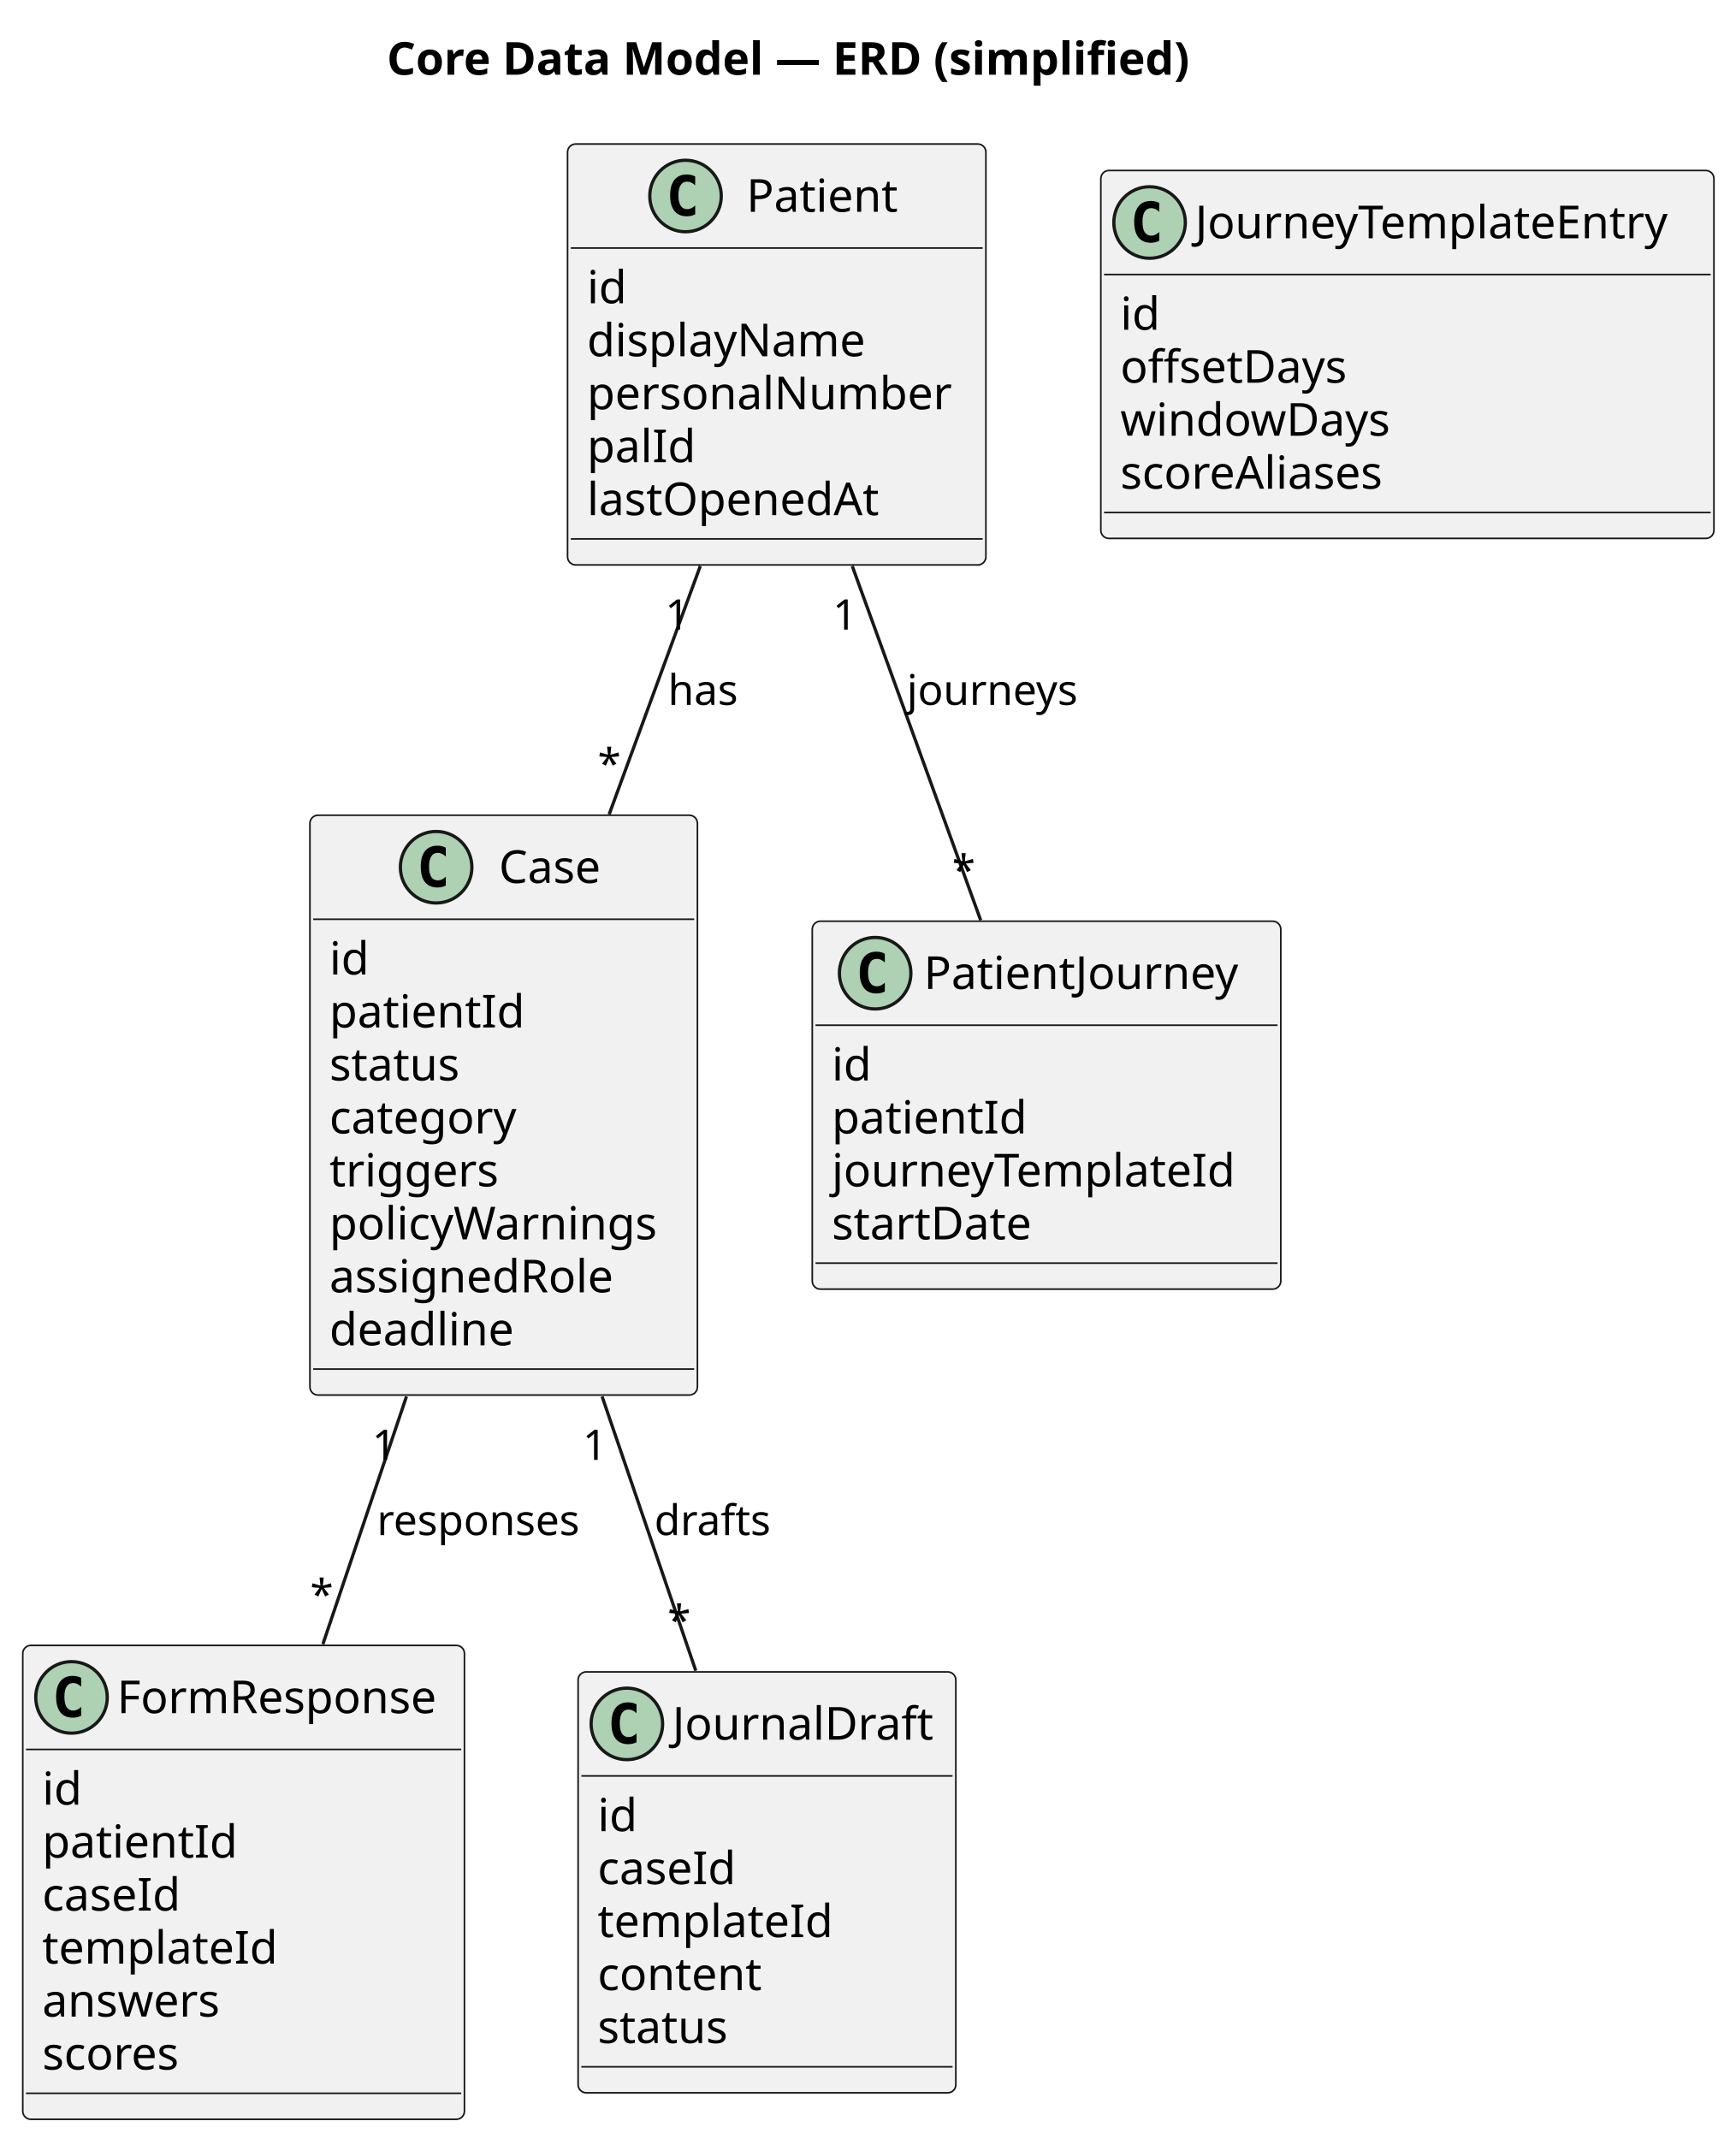
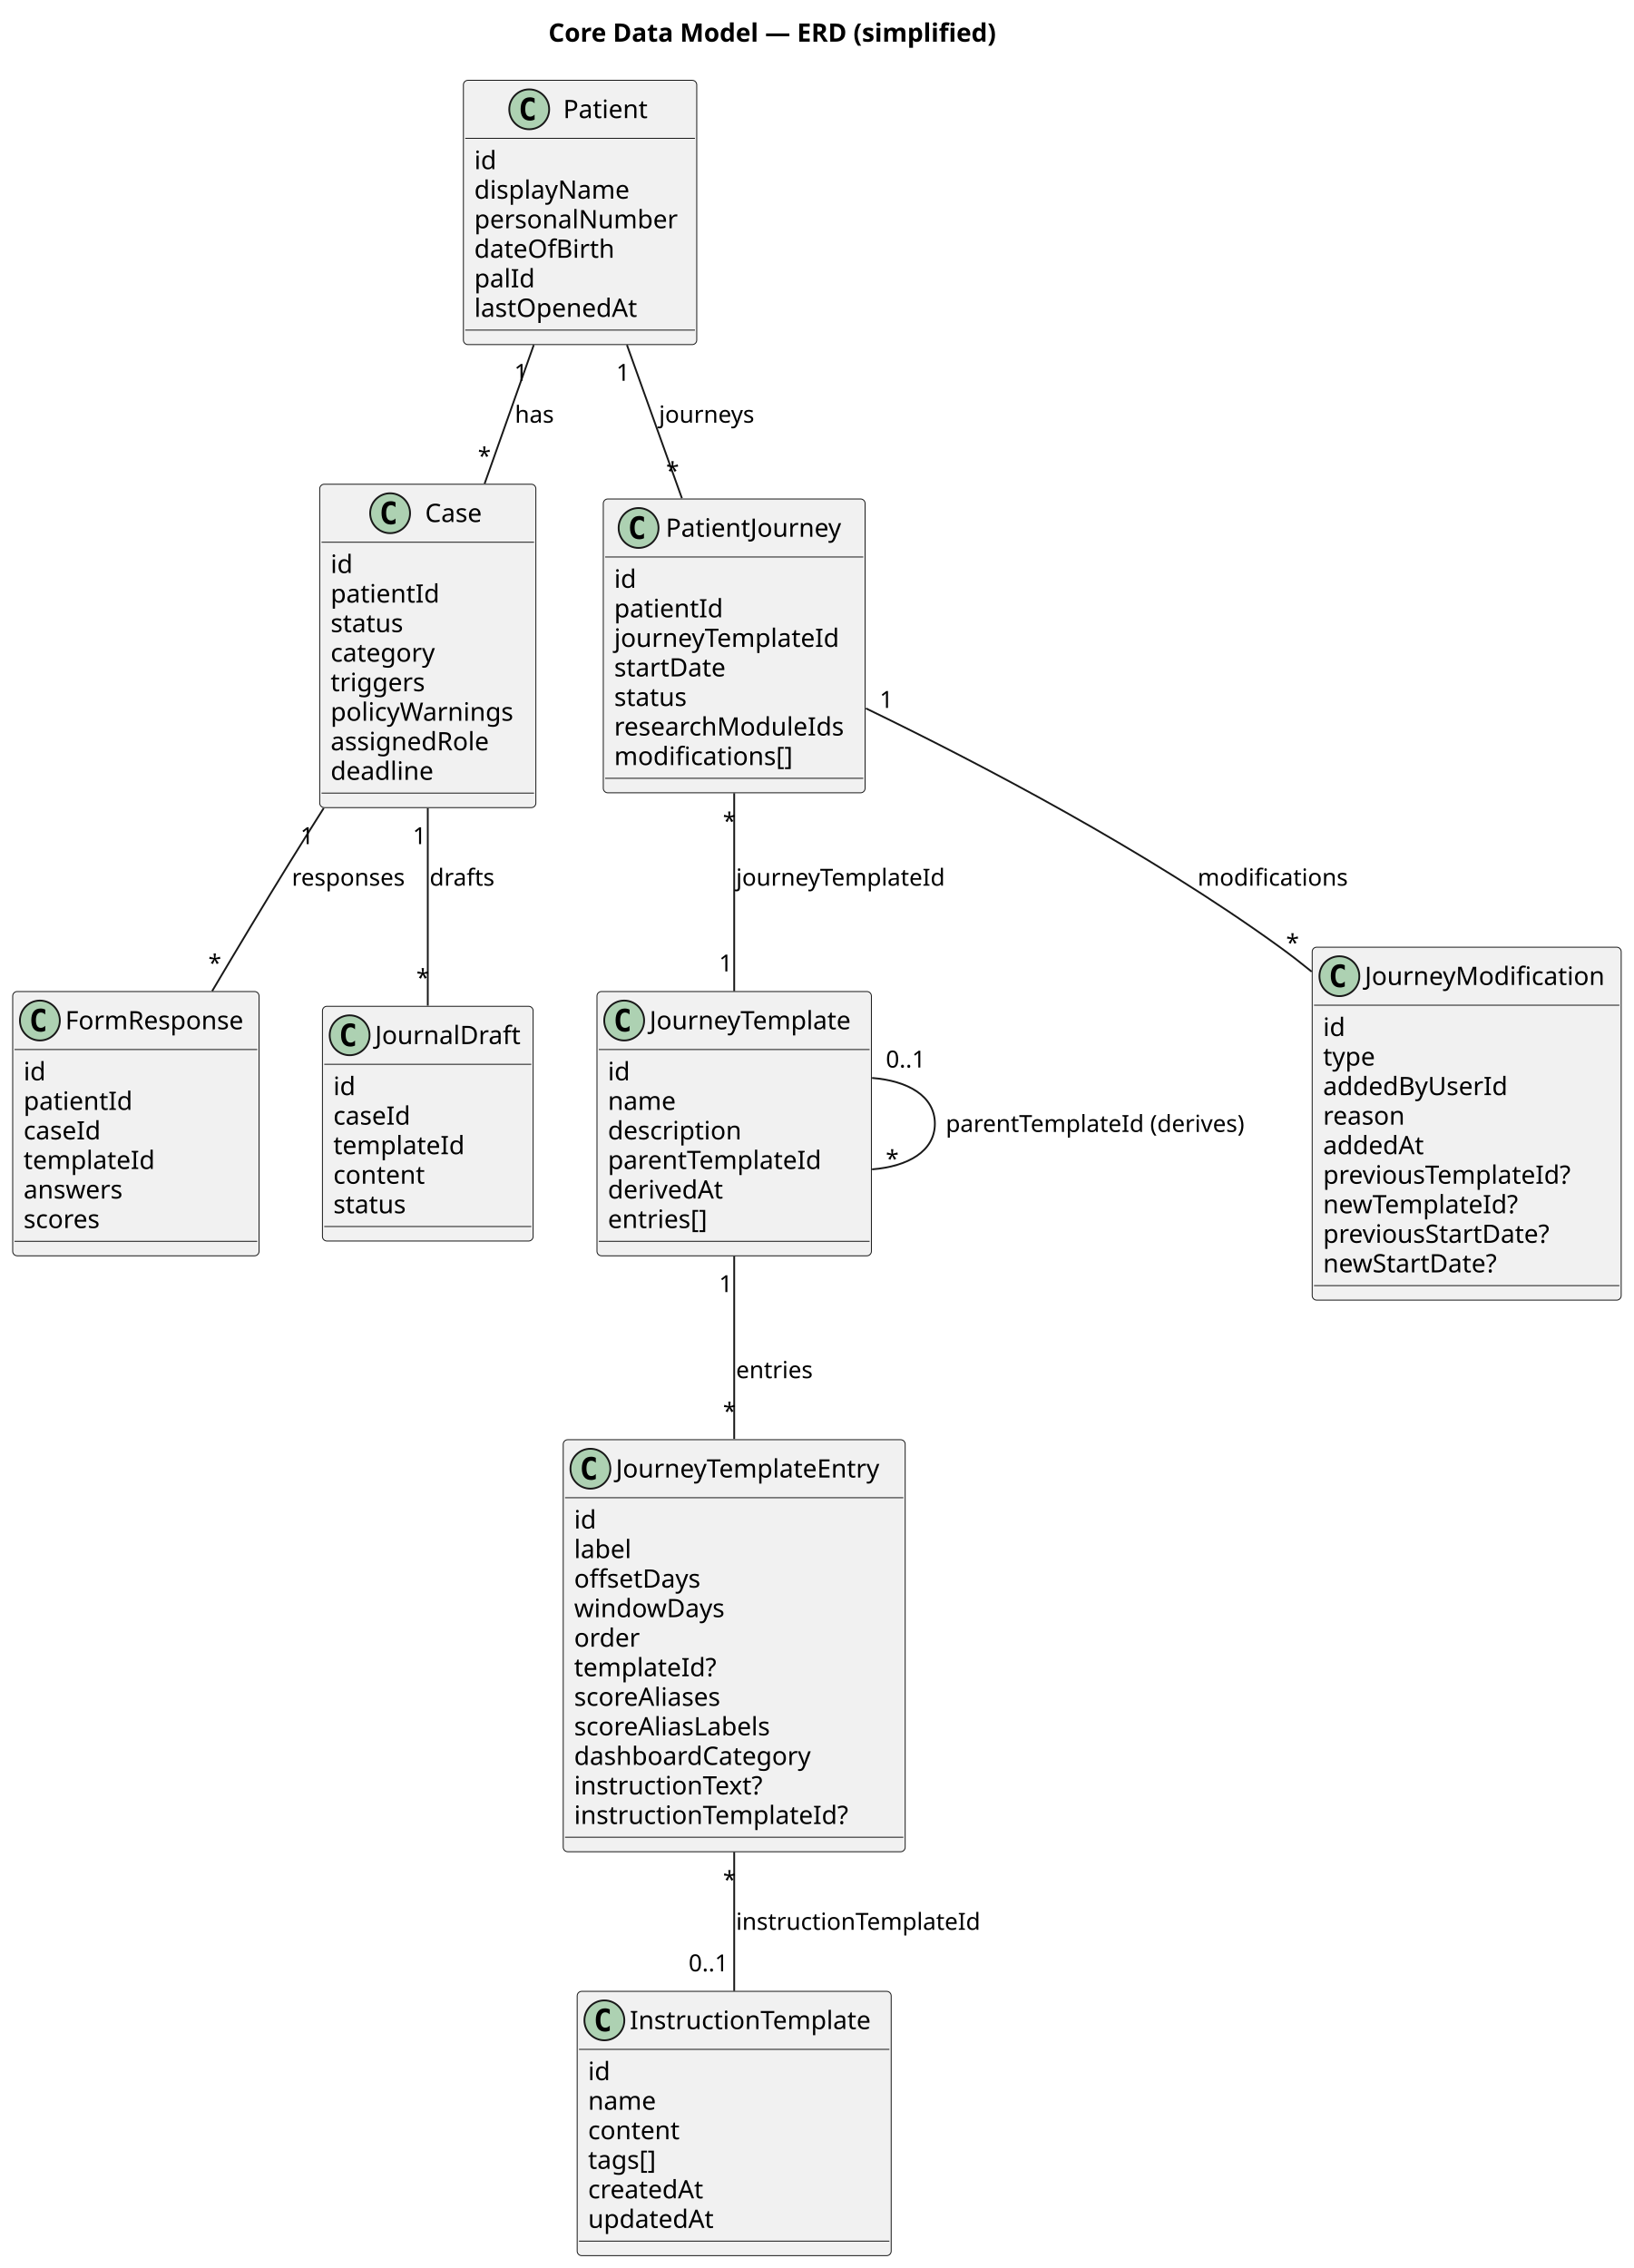
- <svg xmlns="http://www.w3.org/2000/svg" contentStyleType="text/css" data-diagram-type="CLASS" height="658px" preserveAspectRatio="none" style="width:534px;height:658px;background:#FFFFFF;" version="1.1" viewBox="0 0 534 658" width="534px" zoomAndPan="magnify">
+ <svg xmlns="http://www.w3.org/2000/svg" contentStyleType="text/css" data-diagram-type="CLASS" height="1251px" preserveAspectRatio="none" style="width:901px;height:1251px;background:#FFFFFF;" version="1.1" viewBox="0 0 901 1251" width="901px" zoomAndPan="magnify">
  <defs />
  <g>
    <g class="title" data-source-line="1">
-       <text fill="#000000" font-family="sans-serif" font-size="14" font-weight="bold" lengthAdjust="spacing" textLength="282.242" x="119.001" y="22.995">Core Data Model — ERD (simplified)</text>
+       <text fill="#000000" font-family="sans-serif" font-size="14" font-weight="bold" lengthAdjust="spacing" textLength="282.242" x="302.458" y="22.995">Core Data Model — ERD (simplified)</text>
    </g>
    <g class="entity" data-qualified-name="Patient" data-source-line="3" id="ent0002">
-       <rect fill="#F1F1F1" height="129.484" rx="2.5" ry="2.5" style="stroke:#181818;stroke-width:0.5;" width="128.696" x="174.59" y="44.297" />
-       <ellipse cx="210.884" cy="60.297" fill="#ADD1B2" rx="11" ry="11" style="stroke:#181818;stroke-width:1;" />
-       <path d="M213.853,65.938 Q213.275,66.234 212.634,66.375 Q211.994,66.531 211.29,66.531 Q208.79,66.531 207.462,64.891 Q206.15,63.234 206.15,60.109 Q206.15,56.984 207.462,55.328 Q208.79,53.672 211.29,53.672 Q211.994,53.672 212.634,53.828 Q213.29,53.984 213.853,54.281 L213.853,57 Q213.228,56.422 212.634,56.156 Q212.04,55.875 211.415,55.875 Q210.072,55.875 209.384,56.953 Q208.697,58.016 208.697,60.109 Q208.697,62.203 209.384,63.281 Q210.072,64.344 211.415,64.344 Q212.04,64.344 212.634,64.078 Q213.228,63.797 213.853,63.219 L213.853,65.938 Z " fill="#000000" />
-       <text fill="#000000" font-family="sans-serif" font-size="14" lengthAdjust="spacing" textLength="49.376" x="229.616" y="65.144">Patient</text>
-       <line style="stroke:#181818;stroke-width:0.5;" x1="175.59" x2="302.286" y1="76.297" y2="76.297" />
-       <text fill="#000000" font-family="sans-serif" font-size="14" lengthAdjust="spacing" textLength="12.776" x="180.59" y="93.292">id</text>
-       <text fill="#000000" font-family="sans-serif" font-size="14" lengthAdjust="spacing" textLength="91.014" x="180.59" y="109.589">displayName</text>
-       <text fill="#000000" font-family="sans-serif" font-size="14" lengthAdjust="spacing" textLength="116.696" x="180.59" y="125.886">personalNumber</text>
-       <text fill="#000000" font-family="sans-serif" font-size="14" lengthAdjust="spacing" textLength="34.371" x="180.59" y="142.183">palId</text>
-       <text fill="#000000" font-family="sans-serif" font-size="14" lengthAdjust="spacing" textLength="95.211" x="180.59" y="158.48">lastOpenedAt</text>
-       <line style="stroke:#181818;stroke-width:0.5;" x1="175.59" x2="302.286" y1="165.781" y2="165.781" />
+       <rect fill="#F1F1F1" height="145.781" rx="2.5" ry="2.5" style="stroke:#181818;stroke-width:0.5;" width="128.696" x="255.59" y="44.297" />
+       <ellipse cx="291.884" cy="60.297" fill="#ADD1B2" rx="11" ry="11" style="stroke:#181818;stroke-width:1;" />
+       <path d="M294.853,65.938 Q294.275,66.234 293.634,66.375 Q292.993,66.531 292.29,66.531 Q289.79,66.531 288.462,64.891 Q287.15,63.234 287.15,60.109 Q287.15,56.984 288.462,55.328 Q289.79,53.672 292.29,53.672 Q292.993,53.672 293.634,53.828 Q294.29,53.984 294.853,54.281 L294.853,57 Q294.228,56.422 293.634,56.156 Q293.04,55.875 292.415,55.875 Q291.072,55.875 290.384,56.953 Q289.697,58.016 289.697,60.109 Q289.697,62.203 290.384,63.281 Q291.072,64.344 292.415,64.344 Q293.04,64.344 293.634,64.078 Q294.228,63.797 294.853,63.219 L294.853,65.938 Z " fill="#000000" />
+       <text fill="#000000" font-family="sans-serif" font-size="14" lengthAdjust="spacing" textLength="49.376" x="310.616" y="65.144">Patient</text>
+       <line style="stroke:#181818;stroke-width:0.5;" x1="256.59" x2="383.286" y1="76.297" y2="76.297" />
+       <text fill="#000000" font-family="sans-serif" font-size="14" lengthAdjust="spacing" textLength="12.776" x="261.59" y="93.292">id</text>
+       <text fill="#000000" font-family="sans-serif" font-size="14" lengthAdjust="spacing" textLength="91.014" x="261.59" y="109.589">displayName</text>
+       <text fill="#000000" font-family="sans-serif" font-size="14" lengthAdjust="spacing" textLength="116.696" x="261.59" y="125.886">personalNumber</text>
+       <text fill="#000000" font-family="sans-serif" font-size="14" lengthAdjust="spacing" textLength="81.129" x="261.59" y="142.183">dateOfBirth</text>
+       <text fill="#000000" font-family="sans-serif" font-size="14" lengthAdjust="spacing" textLength="34.371" x="261.59" y="158.48">palId</text>
+       <text fill="#000000" font-family="sans-serif" font-size="14" lengthAdjust="spacing" textLength="95.211" x="261.59" y="174.776">lastOpenedAt</text>
+       <line style="stroke:#181818;stroke-width:0.5;" x1="256.59" x2="383.286" y1="182.078" y2="182.078" />
    </g>
-     <g class="entity" data-qualified-name="Case" data-source-line="11" id="ent0003">
-       <rect fill="#F1F1F1" height="178.375" rx="2.5" ry="2.5" style="stroke:#181818;stroke-width:0.5;" width="119.208" x="95.34" y="250.777" />
-       <ellipse cx="134.166" cy="266.777" fill="#ADD1B2" rx="11" ry="11" style="stroke:#181818;stroke-width:1;" />
-       <path d="M137.135,272.418 Q136.556,272.714 135.916,272.855 Q135.275,273.011 134.572,273.011 Q132.072,273.011 130.744,271.371 Q129.431,269.714 129.431,266.589 Q129.431,263.464 130.744,261.808 Q132.072,260.152 134.572,260.152 Q135.275,260.152 135.916,260.308 Q136.572,260.464 137.135,260.761 L137.135,263.48 Q136.51,262.902 135.916,262.636 Q135.322,262.355 134.697,262.355 Q133.353,262.355 132.666,263.433 Q131.978,264.496 131.978,266.589 Q131.978,268.683 132.666,269.761 Q133.353,270.824 134.697,270.824 Q135.322,270.824 135.916,270.558 Q136.51,270.277 137.135,269.699 L137.135,272.418 Z " fill="#000000" />
-       <text fill="#000000" font-family="sans-serif" font-size="14" lengthAdjust="spacing" textLength="34.262" x="153.46" y="271.624">Case</text>
-       <line style="stroke:#181818;stroke-width:0.5;" x1="96.34" x2="213.548" y1="282.777" y2="282.777" />
-       <text fill="#000000" font-family="sans-serif" font-size="14" lengthAdjust="spacing" textLength="12.776" x="101.34" y="299.772">id</text>
-       <text fill="#000000" font-family="sans-serif" font-size="14" lengthAdjust="spacing" textLength="62.836" x="101.34" y="316.069">patientId</text>
-       <text fill="#000000" font-family="sans-serif" font-size="14" lengthAdjust="spacing" textLength="43.019" x="101.34" y="332.366">status</text>
-       <text fill="#000000" font-family="sans-serif" font-size="14" lengthAdjust="spacing" textLength="61.872" x="101.34" y="348.663">category</text>
-       <text fill="#000000" font-family="sans-serif" font-size="14" lengthAdjust="spacing" textLength="54.571" x="101.34" y="364.959">triggers</text>
-       <text fill="#000000" font-family="sans-serif" font-size="14" lengthAdjust="spacing" textLength="107.208" x="101.34" y="381.256">policyWarnings</text>
-       <text fill="#000000" font-family="sans-serif" font-size="14" lengthAdjust="spacing" textLength="93.112" x="101.34" y="397.553">assignedRole</text>
-       <text fill="#000000" font-family="sans-serif" font-size="14" lengthAdjust="spacing" textLength="60.231" x="101.34" y="413.85">deadline</text>
-       <line style="stroke:#181818;stroke-width:0.5;" x1="96.34" x2="213.548" y1="421.152" y2="421.152" />
+     <g class="entity" data-qualified-name="Case" data-source-line="12" id="ent0003">
+       <rect fill="#F1F1F1" height="178.375" rx="2.5" ry="2.5" style="stroke:#181818;stroke-width:0.5;" width="119.208" x="176.34" y="267.087" />
+       <ellipse cx="215.166" cy="283.087" fill="#ADD1B2" rx="11" ry="11" style="stroke:#181818;stroke-width:1;" />
+       <path d="M218.135,288.728 Q217.556,289.024 216.916,289.165 Q216.275,289.321 215.572,289.321 Q213.072,289.321 211.744,287.681 Q210.431,286.024 210.431,282.899 Q210.431,279.774 211.744,278.118 Q213.072,276.462 215.572,276.462 Q216.275,276.462 216.916,276.618 Q217.572,276.774 218.135,277.071 L218.135,279.79 Q217.51,279.212 216.916,278.946 Q216.322,278.665 215.697,278.665 Q214.353,278.665 213.666,279.743 Q212.978,280.806 212.978,282.899 Q212.978,284.993 213.666,286.071 Q214.353,287.134 215.697,287.134 Q216.322,287.134 216.916,286.868 Q217.51,286.587 218.135,286.009 L218.135,288.728 Z " fill="#000000" />
+       <text fill="#000000" font-family="sans-serif" font-size="14" lengthAdjust="spacing" textLength="34.262" x="234.46" y="287.934">Case</text>
+       <line style="stroke:#181818;stroke-width:0.5;" x1="177.34" x2="294.548" y1="299.087" y2="299.087" />
+       <text fill="#000000" font-family="sans-serif" font-size="14" lengthAdjust="spacing" textLength="12.776" x="182.34" y="316.082">id</text>
+       <text fill="#000000" font-family="sans-serif" font-size="14" lengthAdjust="spacing" textLength="62.836" x="182.34" y="332.379">patientId</text>
+       <text fill="#000000" font-family="sans-serif" font-size="14" lengthAdjust="spacing" textLength="43.019" x="182.34" y="348.676">status</text>
+       <text fill="#000000" font-family="sans-serif" font-size="14" lengthAdjust="spacing" textLength="61.872" x="182.34" y="364.973">category</text>
+       <text fill="#000000" font-family="sans-serif" font-size="14" lengthAdjust="spacing" textLength="54.571" x="182.34" y="381.269">triggers</text>
+       <text fill="#000000" font-family="sans-serif" font-size="14" lengthAdjust="spacing" textLength="107.208" x="182.34" y="397.566">policyWarnings</text>
+       <text fill="#000000" font-family="sans-serif" font-size="14" lengthAdjust="spacing" textLength="93.112" x="182.34" y="413.863">assignedRole</text>
+       <text fill="#000000" font-family="sans-serif" font-size="14" lengthAdjust="spacing" textLength="60.231" x="182.34" y="430.16">deadline</text>
+       <line style="stroke:#181818;stroke-width:0.5;" x1="177.34" x2="294.548" y1="437.462" y2="437.462" />
    </g>
-     <g class="entity" data-qualified-name="PatientJourney" data-source-line="22" id="ent0004">
-       <rect fill="#F1F1F1" height="113.188" rx="2.5" ry="2.5" style="stroke:#181818;stroke-width:0.5;" width="144.132" x="249.87" y="283.377" />
-       <ellipse cx="269.217" cy="299.377" fill="#ADD1B2" rx="11" ry="11" style="stroke:#181818;stroke-width:1;" />
-       <path d="M272.186,305.017 Q271.608,305.314 270.967,305.455 Q270.327,305.611 269.624,305.611 Q267.124,305.611 265.796,303.971 Q264.483,302.314 264.483,299.189 Q264.483,296.064 265.796,294.408 Q267.124,292.752 269.624,292.752 Q270.327,292.752 270.967,292.908 Q271.624,293.064 272.186,293.361 L272.186,296.08 Q271.561,295.502 270.967,295.236 Q270.374,294.955 269.749,294.955 Q268.405,294.955 267.717,296.033 Q267.03,297.096 267.03,299.189 Q267.03,301.283 267.717,302.361 Q268.405,303.424 269.749,303.424 Q270.374,303.424 270.967,303.158 Q271.561,302.877 272.186,302.299 L272.186,305.017 Z " fill="#000000" />
-       <text fill="#000000" font-family="sans-serif" font-size="14" lengthAdjust="spacing" textLength="102.471" x="284.184" y="304.224">PatientJourney</text>
-       <line style="stroke:#181818;stroke-width:0.5;" x1="250.87" x2="393.002" y1="315.377" y2="315.377" />
-       <text fill="#000000" font-family="sans-serif" font-size="14" lengthAdjust="spacing" textLength="12.776" x="255.87" y="332.372">id</text>
-       <text fill="#000000" font-family="sans-serif" font-size="14" lengthAdjust="spacing" textLength="62.836" x="255.87" y="348.669">patientId</text>
-       <text fill="#000000" font-family="sans-serif" font-size="14" lengthAdjust="spacing" textLength="132.132" x="255.87" y="364.966">journeyTemplateId</text>
-       <text fill="#000000" font-family="sans-serif" font-size="14" lengthAdjust="spacing" textLength="66.069" x="255.87" y="381.263">startDate</text>
-       <line style="stroke:#181818;stroke-width:0.5;" x1="250.87" x2="393.002" y1="388.564" y2="388.564" />
+     <g class="entity" data-qualified-name="PatientJourney" data-source-line="23" id="ent0004">
+       <rect fill="#F1F1F1" height="162.078" rx="2.5" ry="2.5" style="stroke:#181818;stroke-width:0.5;" width="144.398" x="332.74" y="275.227" />
+       <ellipse cx="352.207" cy="291.227" fill="#ADD1B2" rx="11" ry="11" style="stroke:#181818;stroke-width:1;" />
+       <path d="M355.176,296.868 Q354.598,297.164 353.957,297.305 Q353.317,297.461 352.614,297.461 Q350.114,297.461 348.786,295.821 Q347.473,294.164 347.473,291.039 Q347.473,287.914 348.786,286.258 Q350.114,284.602 352.614,284.602 Q353.317,284.602 353.957,284.758 Q354.614,284.914 355.176,285.211 L355.176,287.93 Q354.551,287.352 353.957,287.086 Q353.364,286.805 352.739,286.805 Q351.395,286.805 350.707,287.883 Q350.02,288.946 350.02,291.039 Q350.02,293.133 350.707,294.211 Q351.395,295.274 352.739,295.274 Q353.364,295.274 353.957,295.008 Q354.551,294.727 355.176,294.149 L355.176,296.868 Z " fill="#000000" />
+       <text fill="#000000" font-family="sans-serif" font-size="14" lengthAdjust="spacing" textLength="102.471" x="367.2" y="296.074">PatientJourney</text>
+       <line style="stroke:#181818;stroke-width:0.5;" x1="333.74" x2="476.138" y1="307.227" y2="307.227" />
+       <text fill="#000000" font-family="sans-serif" font-size="14" lengthAdjust="spacing" textLength="12.776" x="338.74" y="324.222">id</text>
+       <text fill="#000000" font-family="sans-serif" font-size="14" lengthAdjust="spacing" textLength="62.836" x="338.74" y="340.519">patientId</text>
+       <text fill="#000000" font-family="sans-serif" font-size="14" lengthAdjust="spacing" textLength="132.132" x="338.74" y="356.816">journeyTemplateId</text>
+       <text fill="#000000" font-family="sans-serif" font-size="14" lengthAdjust="spacing" textLength="66.069" x="338.74" y="373.113">startDate</text>
+       <text fill="#000000" font-family="sans-serif" font-size="14" lengthAdjust="spacing" textLength="43.019" x="338.74" y="389.409">status</text>
+       <text fill="#000000" font-family="sans-serif" font-size="14" lengthAdjust="spacing" textLength="132.398" x="338.74" y="405.706">researchModuleIds</text>
+       <text fill="#000000" font-family="sans-serif" font-size="14" lengthAdjust="spacing" textLength="105.109" x="338.74" y="422.003">modifications[]</text>
+       <line style="stroke:#181818;stroke-width:0.5;" x1="333.74" x2="476.138" y1="429.305" y2="429.305" />
    </g>
-     <g class="entity" data-qualified-name="JourneyTemplateEntry" data-source-line="29" id="ent0005">
-       <rect fill="#F1F1F1" height="113.188" rx="2.5" ry="2.5" style="stroke:#181818;stroke-width:0.5;" width="188.605" x="338.64" y="52.447" />
-       <ellipse cx="353.64" cy="68.447" fill="#ADD1B2" rx="11" ry="11" style="stroke:#181818;stroke-width:1;" />
-       <path d="M356.609,74.088 Q356.031,74.384 355.39,74.525 Q354.749,74.681 354.046,74.681 Q351.546,74.681 350.218,73.041 Q348.906,71.384 348.906,68.259 Q348.906,65.134 350.218,63.478 Q351.546,61.822 354.046,61.822 Q354.749,61.822 355.39,61.978 Q356.046,62.134 356.609,62.431 L356.609,65.15 Q355.984,64.572 355.39,64.306 Q354.796,64.025 354.171,64.025 Q352.827,64.025 352.14,65.103 Q351.452,66.166 351.452,68.259 Q351.452,70.353 352.14,71.431 Q352.827,72.494 354.171,72.494 Q354.796,72.494 355.39,72.228 Q355.984,71.947 356.609,71.369 L356.609,74.088 Z " fill="#000000" />
-       <text fill="#000000" font-family="sans-serif" font-size="14" lengthAdjust="spacing" textLength="156.605" x="367.64" y="73.294">JourneyTemplateEntry</text>
-       <line style="stroke:#181818;stroke-width:0.5;" x1="339.64" x2="526.245" y1="84.447" y2="84.447" />
-       <text fill="#000000" font-family="sans-serif" font-size="14" lengthAdjust="spacing" textLength="12.776" x="344.64" y="101.442">id</text>
-       <text fill="#000000" font-family="sans-serif" font-size="14" lengthAdjust="spacing" textLength="74.758" x="344.64" y="117.739">offsetDays</text>
-       <text fill="#000000" font-family="sans-serif" font-size="14" lengthAdjust="spacing" textLength="88.054" x="344.64" y="134.036">windowDays</text>
-       <text fill="#000000" font-family="sans-serif" font-size="14" lengthAdjust="spacing" textLength="87.062" x="344.64" y="150.333">scoreAliases</text>
-       <line style="stroke:#181818;stroke-width:0.5;" x1="339.64" x2="526.245" y1="157.634" y2="157.634" />
+     <g class="entity" data-qualified-name="JourneyTemplate" data-source-line="33" id="ent0005">
+       <rect fill="#F1F1F1" height="145.781" rx="2.5" ry="2.5" style="stroke:#181818;stroke-width:0.5;" width="151.356" x="329.26" y="546.907" />
+       <ellipse cx="344.26" cy="562.907" fill="#ADD1B2" rx="11" ry="11" style="stroke:#181818;stroke-width:1;" />
+       <path d="M347.229,568.548 Q346.651,568.844 346.01,568.985 Q345.369,569.141 344.666,569.141 Q342.166,569.141 340.838,567.501 Q339.526,565.844 339.526,562.719 Q339.526,559.594 340.838,557.938 Q342.166,556.282 344.666,556.282 Q345.369,556.282 346.01,556.438 Q346.666,556.594 347.229,556.891 L347.229,559.61 Q346.604,559.032 346.01,558.766 Q345.416,558.485 344.791,558.485 Q343.447,558.485 342.76,559.563 Q342.072,560.626 342.072,562.719 Q342.072,564.813 342.76,565.891 Q343.447,566.954 344.791,566.954 Q345.416,566.954 346.01,566.688 Q346.604,566.407 347.229,565.829 L347.229,568.548 Z " fill="#000000" />
+       <text fill="#000000" font-family="sans-serif" font-size="14" lengthAdjust="spacing" textLength="119.356" x="358.26" y="567.754">JourneyTemplate</text>
+       <line style="stroke:#181818;stroke-width:0.5;" x1="330.26" x2="479.615" y1="578.907" y2="578.907" />
+       <text fill="#000000" font-family="sans-serif" font-size="14" lengthAdjust="spacing" textLength="12.776" x="335.26" y="595.902">id</text>
+       <text fill="#000000" font-family="sans-serif" font-size="14" lengthAdjust="spacing" textLength="39.703" x="335.26" y="612.199">name</text>
+       <text fill="#000000" font-family="sans-serif" font-size="14" lengthAdjust="spacing" textLength="77.841" x="335.26" y="628.496">description</text>
+       <text fill="#000000" font-family="sans-serif" font-size="14" lengthAdjust="spacing" textLength="125.474" x="335.26" y="644.793">parentTemplateId</text>
+       <text fill="#000000" font-family="sans-serif" font-size="14" lengthAdjust="spacing" textLength="67.997" x="335.26" y="661.09">derivedAt</text>
+       <text fill="#000000" font-family="sans-serif" font-size="14" lengthAdjust="spacing" textLength="59.452" x="335.26" y="677.386">entries[]</text>
+       <line style="stroke:#181818;stroke-width:0.5;" x1="330.26" x2="479.615" y1="684.688" y2="684.688" />
    </g>
-     <g class="entity" data-qualified-name="FormResponse" data-source-line="36" id="ent0006">
-       <rect fill="#F1F1F1" height="145.781" rx="2.5" ry="2.5" style="stroke:#181818;stroke-width:0.5;" width="135.879" x="7" y="506.157" />
-       <ellipse cx="22" cy="522.157" fill="#ADD1B2" rx="11" ry="11" style="stroke:#181818;stroke-width:1;" />
-       <path d="M24.969,527.798 Q24.391,528.094 23.75,528.235 Q23.109,528.391 22.406,528.391 Q19.906,528.391 18.578,526.751 Q17.266,525.094 17.266,521.969 Q17.266,518.844 18.578,517.188 Q19.906,515.532 22.406,515.532 Q23.109,515.532 23.75,515.688 Q24.406,515.844 24.969,516.141 L24.969,518.86 Q24.344,518.282 23.75,518.016 Q23.156,517.735 22.531,517.735 Q21.188,517.735 20.5,518.813 Q19.812,519.876 19.812,521.969 Q19.812,524.063 20.5,525.141 Q21.188,526.204 22.531,526.204 Q23.156,526.204 23.75,525.938 Q24.344,525.657 24.969,525.079 L24.969,527.798 Z " fill="#000000" />
-       <text fill="#000000" font-family="sans-serif" font-size="14" lengthAdjust="spacing" textLength="103.879" x="36" y="527.004">FormResponse</text>
-       <line style="stroke:#181818;stroke-width:0.5;" x1="8" x2="141.879" y1="538.157" y2="538.157" />
-       <text fill="#000000" font-family="sans-serif" font-size="14" lengthAdjust="spacing" textLength="12.776" x="13" y="555.152">id</text>
-       <text fill="#000000" font-family="sans-serif" font-size="14" lengthAdjust="spacing" textLength="62.836" x="13" y="571.449">patientId</text>
-       <text fill="#000000" font-family="sans-serif" font-size="14" lengthAdjust="spacing" textLength="45.199" x="13" y="587.746">caseId</text>
-       <text fill="#000000" font-family="sans-serif" font-size="14" lengthAdjust="spacing" textLength="76.214" x="13" y="604.043">templateId</text>
-       <text fill="#000000" font-family="sans-serif" font-size="14" lengthAdjust="spacing" textLength="57.859" x="13" y="620.34">answers</text>
-       <text fill="#000000" font-family="sans-serif" font-size="14" lengthAdjust="spacing" textLength="45.22" x="13" y="636.636">scores</text>
-       <line style="stroke:#181818;stroke-width:0.5;" x1="8" x2="141.879" y1="643.938" y2="643.938" />
+     <g class="entity" data-qualified-name="JourneyTemplateEntry" data-source-line="42" id="ent0006">
+       <rect fill="#F1F1F1" height="227.266" rx="2.5" ry="2.5" style="stroke:#181818;stroke-width:0.5;" width="188.605" x="310.64" y="794.127" />
+       <ellipse cx="325.64" cy="810.127" fill="#ADD1B2" rx="11" ry="11" style="stroke:#181818;stroke-width:1;" />
+       <path d="M328.609,815.768 Q328.031,816.064 327.39,816.205 Q326.749,816.361 326.046,816.361 Q323.546,816.361 322.218,814.721 Q320.906,813.064 320.906,809.939 Q320.906,806.814 322.218,805.158 Q323.546,803.502 326.046,803.502 Q326.749,803.502 327.39,803.658 Q328.046,803.814 328.609,804.111 L328.609,806.83 Q327.984,806.252 327.39,805.986 Q326.796,805.705 326.171,805.705 Q324.827,805.705 324.14,806.783 Q323.452,807.846 323.452,809.939 Q323.452,812.033 324.14,813.111 Q324.827,814.174 326.171,814.174 Q326.796,814.174 327.39,813.908 Q327.984,813.627 328.609,813.049 L328.609,815.768 Z " fill="#000000" />
+       <text fill="#000000" font-family="sans-serif" font-size="14" lengthAdjust="spacing" textLength="156.605" x="339.64" y="814.974">JourneyTemplateEntry</text>
+       <line style="stroke:#181818;stroke-width:0.5;" x1="311.64" x2="498.245" y1="826.127" y2="826.127" />
+       <text fill="#000000" font-family="sans-serif" font-size="14" lengthAdjust="spacing" textLength="12.776" x="316.64" y="843.122">id</text>
+       <text fill="#000000" font-family="sans-serif" font-size="14" lengthAdjust="spacing" textLength="33.858" x="316.64" y="859.419">label</text>
+       <text fill="#000000" font-family="sans-serif" font-size="14" lengthAdjust="spacing" textLength="74.758" x="316.64" y="875.716">offsetDays</text>
+       <text fill="#000000" font-family="sans-serif" font-size="14" lengthAdjust="spacing" textLength="88.054" x="316.64" y="892.013">windowDays</text>
+       <text fill="#000000" font-family="sans-serif" font-size="14" lengthAdjust="spacing" textLength="37.577" x="316.64" y="908.309">order</text>
+       <text fill="#000000" font-family="sans-serif" font-size="14" lengthAdjust="spacing" textLength="83.644" x="316.64" y="924.606">templateId?</text>
+       <text fill="#000000" font-family="sans-serif" font-size="14" lengthAdjust="spacing" textLength="87.062" x="316.64" y="940.903">scoreAliases</text>
+       <text fill="#000000" font-family="sans-serif" font-size="14" lengthAdjust="spacing" textLength="116.218" x="316.64" y="957.2">scoreAliasLabels</text>
+       <text fill="#000000" font-family="sans-serif" font-size="14" lengthAdjust="spacing" textLength="138.257" x="316.64" y="973.497">dashboardCategory</text>
+       <text fill="#000000" font-family="sans-serif" font-size="14" lengthAdjust="spacing" textLength="113.06" x="316.64" y="989.794">instructionText?</text>
+       <text fill="#000000" font-family="sans-serif" font-size="14" lengthAdjust="spacing" textLength="161.397" x="316.64" y="1006.091">instructionTemplateId?</text>
+       <line style="stroke:#181818;stroke-width:0.5;" x1="311.64" x2="498.245" y1="1013.393" y2="1013.393" />
    </g>
-     <g class="entity" data-qualified-name="JournalDraft" data-source-line="45" id="ent0007">
-       <rect fill="#F1F1F1" height="129.484" rx="2.5" ry="2.5" style="stroke:#181818;stroke-width:0.5;" width="116.198" x="177.84" y="514.307" />
-       <ellipse cx="192.84" cy="530.307" fill="#ADD1B2" rx="11" ry="11" style="stroke:#181818;stroke-width:1;" />
-       <path d="M195.809,535.947 Q195.231,536.244 194.59,536.385 Q193.949,536.541 193.246,536.541 Q190.746,536.541 189.418,534.901 Q188.106,533.244 188.106,530.119 Q188.106,526.994 189.418,525.338 Q190.746,523.682 193.246,523.682 Q193.949,523.682 194.59,523.838 Q195.246,523.994 195.809,524.291 L195.809,527.01 Q195.184,526.432 194.59,526.166 Q193.996,525.885 193.371,525.885 Q192.028,525.885 191.34,526.963 Q190.653,528.026 190.653,530.119 Q190.653,532.213 191.34,533.291 Q192.028,534.354 193.371,534.354 Q193.996,534.354 194.59,534.088 Q195.184,533.807 195.809,533.229 L195.809,535.947 Z " fill="#000000" />
-       <text fill="#000000" font-family="sans-serif" font-size="14" lengthAdjust="spacing" textLength="84.198" x="206.84" y="535.154">JournalDraft</text>
-       <line style="stroke:#181818;stroke-width:0.5;" x1="178.84" x2="293.038" y1="546.307" y2="546.307" />
-       <text fill="#000000" font-family="sans-serif" font-size="14" lengthAdjust="spacing" textLength="12.776" x="183.84" y="563.302">id</text>
-       <text fill="#000000" font-family="sans-serif" font-size="14" lengthAdjust="spacing" textLength="45.199" x="183.84" y="579.599">caseId</text>
-       <text fill="#000000" font-family="sans-serif" font-size="14" lengthAdjust="spacing" textLength="76.214" x="183.84" y="595.896">templateId</text>
-       <text fill="#000000" font-family="sans-serif" font-size="14" lengthAdjust="spacing" textLength="53.601" x="183.84" y="612.193">content</text>
-       <text fill="#000000" font-family="sans-serif" font-size="14" lengthAdjust="spacing" textLength="43.019" x="183.84" y="628.49">status</text>
-       <line style="stroke:#181818;stroke-width:0.5;" x1="178.84" x2="293.038" y1="635.791" y2="635.791" />
+     <g class="entity" data-qualified-name="InstructionTemplate" data-source-line="56" id="ent0007">
+       <rect fill="#F1F1F1" height="145.781" rx="2.5" ry="2.5" style="stroke:#181818;stroke-width:0.5;" width="173.19" x="318.34" y="1098.397" />
+       <ellipse cx="333.34" cy="1114.397" fill="#ADD1B2" rx="11" ry="11" style="stroke:#181818;stroke-width:1;" />
+       <path d="M336.309,1120.037 Q335.731,1120.334 335.09,1120.475 Q334.449,1120.631 333.746,1120.631 Q331.246,1120.631 329.918,1118.991 Q328.606,1117.334 328.606,1114.209 Q328.606,1111.084 329.918,1109.428 Q331.246,1107.772 333.746,1107.772 Q334.449,1107.772 335.09,1107.928 Q335.746,1108.084 336.309,1108.381 L336.309,1111.1 Q335.684,1110.522 335.09,1110.256 Q334.496,1109.975 333.871,1109.975 Q332.527,1109.975 331.84,1111.053 Q331.152,1112.116 331.152,1114.209 Q331.152,1116.303 331.84,1117.381 Q332.527,1118.444 333.871,1118.444 Q334.496,1118.444 335.09,1118.178 Q335.684,1117.897 336.309,1117.319 L336.309,1120.037 Z " fill="#000000" />
+       <text fill="#000000" font-family="sans-serif" font-size="14" lengthAdjust="spacing" textLength="141.19" x="347.34" y="1119.244">InstructionTemplate</text>
+       <line style="stroke:#181818;stroke-width:0.5;" x1="319.34" x2="490.529" y1="1130.397" y2="1130.397" />
+       <text fill="#000000" font-family="sans-serif" font-size="14" lengthAdjust="spacing" textLength="12.776" x="324.34" y="1147.392">id</text>
+       <text fill="#000000" font-family="sans-serif" font-size="14" lengthAdjust="spacing" textLength="39.703" x="324.34" y="1163.689">name</text>
+       <text fill="#000000" font-family="sans-serif" font-size="14" lengthAdjust="spacing" textLength="53.601" x="324.34" y="1179.986">content</text>
+       <text fill="#000000" font-family="sans-serif" font-size="14" lengthAdjust="spacing" textLength="41.173" x="324.34" y="1196.283">tags[]</text>
+       <text fill="#000000" font-family="sans-serif" font-size="14" lengthAdjust="spacing" textLength="68.701" x="324.34" y="1212.58">createdAt</text>
+       <text fill="#000000" font-family="sans-serif" font-size="14" lengthAdjust="spacing" textLength="73.281" x="324.34" y="1228.876">updatedAt</text>
+       <line style="stroke:#181818;stroke-width:0.5;" x1="319.34" x2="490.529" y1="1236.178" y2="1236.178" />
    </g>
-     <g class="link" data-entity-1="ent0002" data-entity-2="ent0003" data-link-type="association" data-source-line="53" id="lnk8">
-       <path codeLine="53" d="M215.43,174.117 C206.74,197.787 196.73,225.057 187.39,250.517" fill="none" id="Patient-Case" style="stroke:#181818;stroke-width:1;" />
-       <text fill="#000000" font-family="sans-serif" font-size="13" lengthAdjust="spacing" textLength="22.979" x="205.46" y="216.844">has</text>
-       <text fill="#000000" font-family="sans-serif" font-size="13" lengthAdjust="spacing" textLength="8.271" x="204.607" y="193.675">1</text>
-       <text fill="#000000" font-family="sans-serif" font-size="13" lengthAdjust="spacing" textLength="6.5" x="183.849" y="239.561">*</text>
+     <g class="entity" data-qualified-name="JourneyModification" data-source-line="65" id="ent0008">
+       <rect fill="#F1F1F1" height="194.672" rx="2.5" ry="2.5" style="stroke:#181818;stroke-width:0.5;" width="170.428" x="723.73" y="522.457" />
+       <ellipse cx="738.73" cy="538.457" fill="#ADD1B2" rx="11" ry="11" style="stroke:#181818;stroke-width:1;" />
+       <path d="M741.699,544.097 Q741.121,544.394 740.48,544.535 Q739.839,544.691 739.136,544.691 Q736.636,544.691 735.308,543.051 Q733.996,541.394 733.996,538.269 Q733.996,535.144 735.308,533.488 Q736.636,531.832 739.136,531.832 Q739.839,531.832 740.48,531.988 Q741.136,532.144 741.699,532.441 L741.699,535.16 Q741.074,534.582 740.48,534.316 Q739.886,534.035 739.261,534.035 Q737.918,534.035 737.23,535.113 Q736.543,536.176 736.543,538.269 Q736.543,540.363 737.23,541.441 Q737.918,542.504 739.261,542.504 Q739.886,542.504 740.48,542.238 Q741.074,541.957 741.699,541.379 L741.699,544.097 Z " fill="#000000" />
+       <text fill="#000000" font-family="sans-serif" font-size="14" lengthAdjust="spacing" textLength="138.428" x="752.73" y="543.304">JourneyModification</text>
+       <line style="stroke:#181818;stroke-width:0.5;" x1="724.73" x2="893.158" y1="554.457" y2="554.457" />
+       <text fill="#000000" font-family="sans-serif" font-size="14" lengthAdjust="spacing" textLength="12.776" x="729.73" y="571.452">id</text>
+       <text fill="#000000" font-family="sans-serif" font-size="14" lengthAdjust="spacing" textLength="31.274" x="729.73" y="587.749">type</text>
+       <text fill="#000000" font-family="sans-serif" font-size="14" lengthAdjust="spacing" textLength="106.668" x="729.73" y="604.046">addedByUserId</text>
+       <text fill="#000000" font-family="sans-serif" font-size="14" lengthAdjust="spacing" textLength="47.681" x="729.73" y="620.343">reason</text>
+       <text fill="#000000" font-family="sans-serif" font-size="14" lengthAdjust="spacing" textLength="58.919" x="729.73" y="636.639">addedAt</text>
+       <text fill="#000000" font-family="sans-serif" font-size="14" lengthAdjust="spacing" textLength="146.87" x="729.73" y="652.936">previousTemplateId?</text>
+       <text fill="#000000" font-family="sans-serif" font-size="14" lengthAdjust="spacing" textLength="115.644" x="729.73" y="669.233">newTemplateId?</text>
+       <text fill="#000000" font-family="sans-serif" font-size="14" lengthAdjust="spacing" textLength="135.256" x="729.73" y="685.53">previousStartDate?</text>
+       <text fill="#000000" font-family="sans-serif" font-size="14" lengthAdjust="spacing" textLength="104.029" x="729.73" y="701.827">newStartDate?</text>
+       <line style="stroke:#181818;stroke-width:0.5;" x1="724.73" x2="893.158" y1="709.129" y2="709.129" />
    </g>
-     <g class="link" data-entity-1="ent0002" data-entity-2="ent0004" data-link-type="association" data-source-line="54" id="lnk9">
-       <path codeLine="54" d="M262.17,174.117 C274.59,208.377 289.74,250.157 301.68,283.087" fill="none" id="Patient-PatientJourney" style="stroke:#181818;stroke-width:1;" />
-       <text fill="#000000" font-family="sans-serif" font-size="13" lengthAdjust="spacing" textLength="55.853" x="278.95" y="216.844">journeys</text>
-       <text fill="#000000" font-family="sans-serif" font-size="13" lengthAdjust="spacing" textLength="8.271" x="256.167" y="193.675">1</text>
-       <text fill="#000000" font-family="sans-serif" font-size="13" lengthAdjust="spacing" textLength="6.5" x="292.876" y="272.315">*</text>
+     <g class="entity" data-qualified-name="FormResponse" data-source-line="77" id="ent0009">
+       <rect fill="#F1F1F1" height="145.781" rx="2.5" ry="2.5" style="stroke:#181818;stroke-width:0.5;" width="135.879" x="7" y="546.907" />
+       <ellipse cx="22" cy="562.907" fill="#ADD1B2" rx="11" ry="11" style="stroke:#181818;stroke-width:1;" />
+       <path d="M24.969,568.548 Q24.391,568.844 23.75,568.985 Q23.109,569.141 22.406,569.141 Q19.906,569.141 18.578,567.501 Q17.266,565.844 17.266,562.719 Q17.266,559.594 18.578,557.938 Q19.906,556.282 22.406,556.282 Q23.109,556.282 23.75,556.438 Q24.406,556.594 24.969,556.891 L24.969,559.61 Q24.344,559.032 23.75,558.766 Q23.156,558.485 22.531,558.485 Q21.188,558.485 20.5,559.563 Q19.812,560.626 19.812,562.719 Q19.812,564.813 20.5,565.891 Q21.188,566.954 22.531,566.954 Q23.156,566.954 23.75,566.688 Q24.344,566.407 24.969,565.829 L24.969,568.548 Z " fill="#000000" />
+       <text fill="#000000" font-family="sans-serif" font-size="14" lengthAdjust="spacing" textLength="103.879" x="36" y="567.754">FormResponse</text>
+       <line style="stroke:#181818;stroke-width:0.5;" x1="8" x2="141.879" y1="578.907" y2="578.907" />
+       <text fill="#000000" font-family="sans-serif" font-size="14" lengthAdjust="spacing" textLength="12.776" x="13" y="595.902">id</text>
+       <text fill="#000000" font-family="sans-serif" font-size="14" lengthAdjust="spacing" textLength="62.836" x="13" y="612.199">patientId</text>
+       <text fill="#000000" font-family="sans-serif" font-size="14" lengthAdjust="spacing" textLength="45.199" x="13" y="628.496">caseId</text>
+       <text fill="#000000" font-family="sans-serif" font-size="14" lengthAdjust="spacing" textLength="76.214" x="13" y="644.793">templateId</text>
+       <text fill="#000000" font-family="sans-serif" font-size="14" lengthAdjust="spacing" textLength="57.859" x="13" y="661.09">answers</text>
+       <text fill="#000000" font-family="sans-serif" font-size="14" lengthAdjust="spacing" textLength="45.22" x="13" y="677.386">scores</text>
+       <line style="stroke:#181818;stroke-width:0.5;" x1="8" x2="141.879" y1="684.688" y2="684.688" />
    </g>
-     <g class="link" data-entity-1="ent0003" data-entity-2="ent0006" data-link-type="association" data-source-line="55" id="lnk10">
-       <path codeLine="55" d="M125.04,429.587 C116.56,454.707 107.44,481.747 99.33,505.777" fill="none" id="Case-FormResponse" style="stroke:#181818;stroke-width:1;" />
-       <text fill="#000000" font-family="sans-serif" font-size="13" lengthAdjust="spacing" textLength="66.105" x="115.94" y="472.224">responses</text>
-       <text fill="#000000" font-family="sans-serif" font-size="13" lengthAdjust="spacing" textLength="8.271" x="114.455" y="449.095">1</text>
-       <text fill="#000000" font-family="sans-serif" font-size="13" lengthAdjust="spacing" textLength="6.5" x="95.393" y="495.152">*</text>
+     <g class="entity" data-qualified-name="JournalDraft" data-source-line="86" id="ent0010">
+       <rect fill="#F1F1F1" height="129.484" rx="2.5" ry="2.5" style="stroke:#181818;stroke-width:0.5;" width="116.198" x="177.84" y="555.047" />
+       <ellipse cx="192.84" cy="571.047" fill="#ADD1B2" rx="11" ry="11" style="stroke:#181818;stroke-width:1;" />
+       <path d="M195.809,576.688 Q195.231,576.984 194.59,577.125 Q193.949,577.281 193.246,577.281 Q190.746,577.281 189.418,575.641 Q188.106,573.984 188.106,570.859 Q188.106,567.734 189.418,566.078 Q190.746,564.422 193.246,564.422 Q193.949,564.422 194.59,564.578 Q195.246,564.734 195.809,565.031 L195.809,567.75 Q195.184,567.172 194.59,566.906 Q193.996,566.625 193.371,566.625 Q192.028,566.625 191.34,567.703 Q190.653,568.766 190.653,570.859 Q190.653,572.953 191.34,574.031 Q192.028,575.094 193.371,575.094 Q193.996,575.094 194.59,574.828 Q195.184,574.547 195.809,573.969 L195.809,576.688 Z " fill="#000000" />
+       <text fill="#000000" font-family="sans-serif" font-size="14" lengthAdjust="spacing" textLength="84.198" x="206.84" y="575.894">JournalDraft</text>
+       <line style="stroke:#181818;stroke-width:0.5;" x1="178.84" x2="293.038" y1="587.047" y2="587.047" />
+       <text fill="#000000" font-family="sans-serif" font-size="14" lengthAdjust="spacing" textLength="12.776" x="183.84" y="604.042">id</text>
+       <text fill="#000000" font-family="sans-serif" font-size="14" lengthAdjust="spacing" textLength="45.199" x="183.84" y="620.339">caseId</text>
+       <text fill="#000000" font-family="sans-serif" font-size="14" lengthAdjust="spacing" textLength="76.214" x="183.84" y="636.636">templateId</text>
+       <text fill="#000000" font-family="sans-serif" font-size="14" lengthAdjust="spacing" textLength="53.601" x="183.84" y="652.933">content</text>
+       <text fill="#000000" font-family="sans-serif" font-size="14" lengthAdjust="spacing" textLength="43.019" x="183.84" y="669.23">status</text>
+       <line style="stroke:#181818;stroke-width:0.5;" x1="178.84" x2="293.038" y1="676.531" y2="676.531" />
    </g>
-     <g class="link" data-entity-1="ent0003" data-entity-2="ent0007" data-link-type="association" data-source-line="56" id="lnk11">
-       <path codeLine="56" d="M185.22,429.587 C194.79,457.597 205.17,487.997 214.04,513.947" fill="none" id="Case-JournalDraft" style="stroke:#181818;stroke-width:1;" />
-       <text fill="#000000" font-family="sans-serif" font-size="13" lengthAdjust="spacing" textLength="38.01" x="201.29" y="472.224">drafts</text>
-       <text fill="#000000" font-family="sans-serif" font-size="13" lengthAdjust="spacing" textLength="8.271" x="179.242" y="449.095">1</text>
-       <text fill="#000000" font-family="sans-serif" font-size="13" lengthAdjust="spacing" textLength="6.5" x="205.344" y="503.08">*</text>
+     <g class="link" data-entity-1="ent0002" data-entity-2="ent0003" data-link-type="association" data-source-line="94" id="lnk11">
+       <path codeLine="94" d="M294.39,190.287 C285.85,214.407 276.23,241.557 267.29,266.777" fill="none" id="Patient-Case" style="stroke:#181818;stroke-width:1;" />
+       <text fill="#000000" font-family="sans-serif" font-size="13" lengthAdjust="spacing" textLength="22.979" x="283.97" y="233.154">has</text>
+       <text fill="#000000" font-family="sans-serif" font-size="13" lengthAdjust="spacing" textLength="8.271" x="283.587" y="210.042">1</text>
+       <text fill="#000000" font-family="sans-serif" font-size="13" lengthAdjust="spacing" textLength="6.5" x="263.569" y="256.12">*</text>
+     </g>
+     <g class="link" data-entity-1="ent0002" data-entity-2="ent0004" data-link-type="association" data-source-line="95" id="lnk12">
+       <path codeLine="95" d="M345.79,190.287 C355.36,216.987 366.27,247.427 376.1,274.827" fill="none" id="Patient-PatientJourney" style="stroke:#181818;stroke-width:1;" />
+       <text fill="#000000" font-family="sans-serif" font-size="13" lengthAdjust="spacing" textLength="55.853" x="363.44" y="233.154">journeys</text>
+       <text fill="#000000" font-family="sans-serif" font-size="13" lengthAdjust="spacing" textLength="8.271" x="339.886" y="210.042">1</text>
+       <text fill="#000000" font-family="sans-serif" font-size="13" lengthAdjust="spacing" textLength="6.5" x="367.385" y="264.256">*</text>
+     </g>
+     <g class="link" data-entity-1="ent0003" data-entity-2="ent0009" data-link-type="association" data-source-line="96" id="lnk13">
+       <path codeLine="96" d="M178.53,445.787 C172.2,455.767 165.9,465.807 159.94,475.457 C145.72,498.467 130.55,523.797 117.02,546.667" fill="none" id="Case-FormResponse" style="stroke:#181818;stroke-width:1;" />
+       <text fill="#000000" font-family="sans-serif" font-size="13" lengthAdjust="spacing" textLength="66.105" x="160.94" y="488.524">responses</text>
+       <text fill="#000000" font-family="sans-serif" font-size="13" lengthAdjust="spacing" textLength="8.271" x="165.647" y="465.59">1</text>
+       <text fill="#000000" font-family="sans-serif" font-size="13" lengthAdjust="spacing" textLength="6.5" x="114.892" y="535.803">*</text>
+     </g>
+     <g class="link" data-entity-1="ent0003" data-entity-2="ent0010" data-link-type="association" data-source-line="97" id="lnk14">
+       <path codeLine="97" d="M235.94,445.807 C235.94,481.527 235.94,521.937 235.94,554.727" fill="none" id="Case-JournalDraft" style="stroke:#181818;stroke-width:1;" />
+       <text fill="#000000" font-family="sans-serif" font-size="13" lengthAdjust="spacing" textLength="38.01" x="236.94" y="488.524">drafts</text>
+       <text fill="#000000" font-family="sans-serif" font-size="13" lengthAdjust="spacing" textLength="8.271" x="227.632" y="465.611">1</text>
+       <text fill="#000000" font-family="sans-serif" font-size="13" lengthAdjust="spacing" textLength="6.5" x="229.639" y="543.865">*</text>
+     </g>
+     <g class="link" data-entity-1="ent0005" data-entity-2="ent0006" data-link-type="association" data-source-line="98" id="lnk15">
+       <path codeLine="98" d="M404.94,692.957 C404.94,723.487 404.94,759.777 404.94,793.707" fill="none" id="JourneyTemplate-JourneyTemplateEntry" style="stroke:#181818;stroke-width:1;" />
+       <text fill="#000000" font-family="sans-serif" font-size="13" lengthAdjust="spacing" textLength="45.062" x="405.94" y="760.194">entries</text>
+       <text fill="#000000" font-family="sans-serif" font-size="13" lengthAdjust="spacing" textLength="8.271" x="396.572" y="712.718">1</text>
+       <text fill="#000000" font-family="sans-serif" font-size="13" lengthAdjust="spacing" textLength="6.5" x="398.764" y="782.991">*</text>
+     </g>
+     <g class="link" data-entity-1="ent0005" data-entity-2="ent0005" data-link-type="association" data-source-line="99" id="lnk16">
+       <path codeLine="99" d="M480.98,594.587 C500.73,596.137 515.62,604.537 515.62,619.797 C515.62,635.047 500.73,643.447 480.98,644.997" fill="none" id="JourneyTemplate-JourneyTemplate" style="stroke:#181818;stroke-width:1;" />
+       <text fill="#000000" font-family="sans-serif" font-size="13" lengthAdjust="spacing" textLength="178.458" x="521.62" y="624.364">parentTemplateId (derives)</text>
+       <text fill="#000000" font-family="sans-serif" font-size="13" lengthAdjust="spacing" textLength="24.807" x="488.581" y="588.848">0..1</text>
+       <text fill="#000000" font-family="sans-serif" font-size="13" lengthAdjust="spacing" textLength="6.5" x="488.538" y="643.757">*</text>
+     </g>
+     <g class="link" data-entity-1="ent0004" data-entity-2="ent0005" data-link-type="association" data-source-line="100" id="lnk17">
+       <path codeLine="100" d="M404.94,437.517 C404.94,472.347 404.94,512.837 404.94,546.697" fill="none" id="PatientJourney-JourneyTemplate" style="stroke:#181818;stroke-width:1;" />
+       <text fill="#000000" font-family="sans-serif" font-size="13" lengthAdjust="spacing" textLength="122.694" x="405.94" y="488.524">journeyTemplateId</text>
+       <text fill="#000000" font-family="sans-serif" font-size="13" lengthAdjust="spacing" textLength="6.5" x="398.695" y="457.494">*</text>
+       <text fill="#000000" font-family="sans-serif" font-size="13" lengthAdjust="spacing" textLength="8.271" x="396.56" y="535.836">1</text>
+     </g>
+     <g class="link" data-entity-1="ent0004" data-entity-2="ent0008" data-link-type="association" data-source-line="101" id="lnk18">
+       <path codeLine="101" d="M477.59,390.737 C540.51,421.197 632.69,469.387 705.94,522.457 C711.79,526.697 717.66,531.237 723.46,535.957" fill="none" id="PatientJourney-JourneyModification" style="stroke:#181818;stroke-width:1;" />
+       <text fill="#000000" font-family="sans-serif" font-size="13" lengthAdjust="spacing" textLength="87.458" x="660.52" y="488.524">modifications</text>
+       <text fill="#000000" font-family="sans-serif" font-size="13" lengthAdjust="spacing" textLength="8.271" x="485.149" y="390.465">1</text>
+       <text fill="#000000" font-family="sans-serif" font-size="13" lengthAdjust="spacing" textLength="6.5" x="709.326" y="524.61">*</text>
+     </g>
+     <g class="link" data-entity-1="ent0006" data-entity-2="ent0007" data-link-type="association" data-source-line="102" id="lnk19">
+       <path codeLine="102" d="M404.94,1021.567 C404.94,1047.557 404.94,1074.517 404.94,1098.217" fill="none" id="JourneyTemplateEntry-InstructionTemplate" style="stroke:#181818;stroke-width:1;" />
+       <text fill="#000000" font-family="sans-serif" font-size="13" lengthAdjust="spacing" textLength="142.968" x="405.94" y="1064.464">instructionTemplateId</text>
+       <text fill="#000000" font-family="sans-serif" font-size="13" lengthAdjust="spacing" textLength="6.5" x="398.764" y="1041.409">*</text>
+       <text fill="#000000" font-family="sans-serif" font-size="13" lengthAdjust="spacing" textLength="24.807" x="379.799" y="1087.359">0..1</text>
    </g>
  </g>
</svg>
